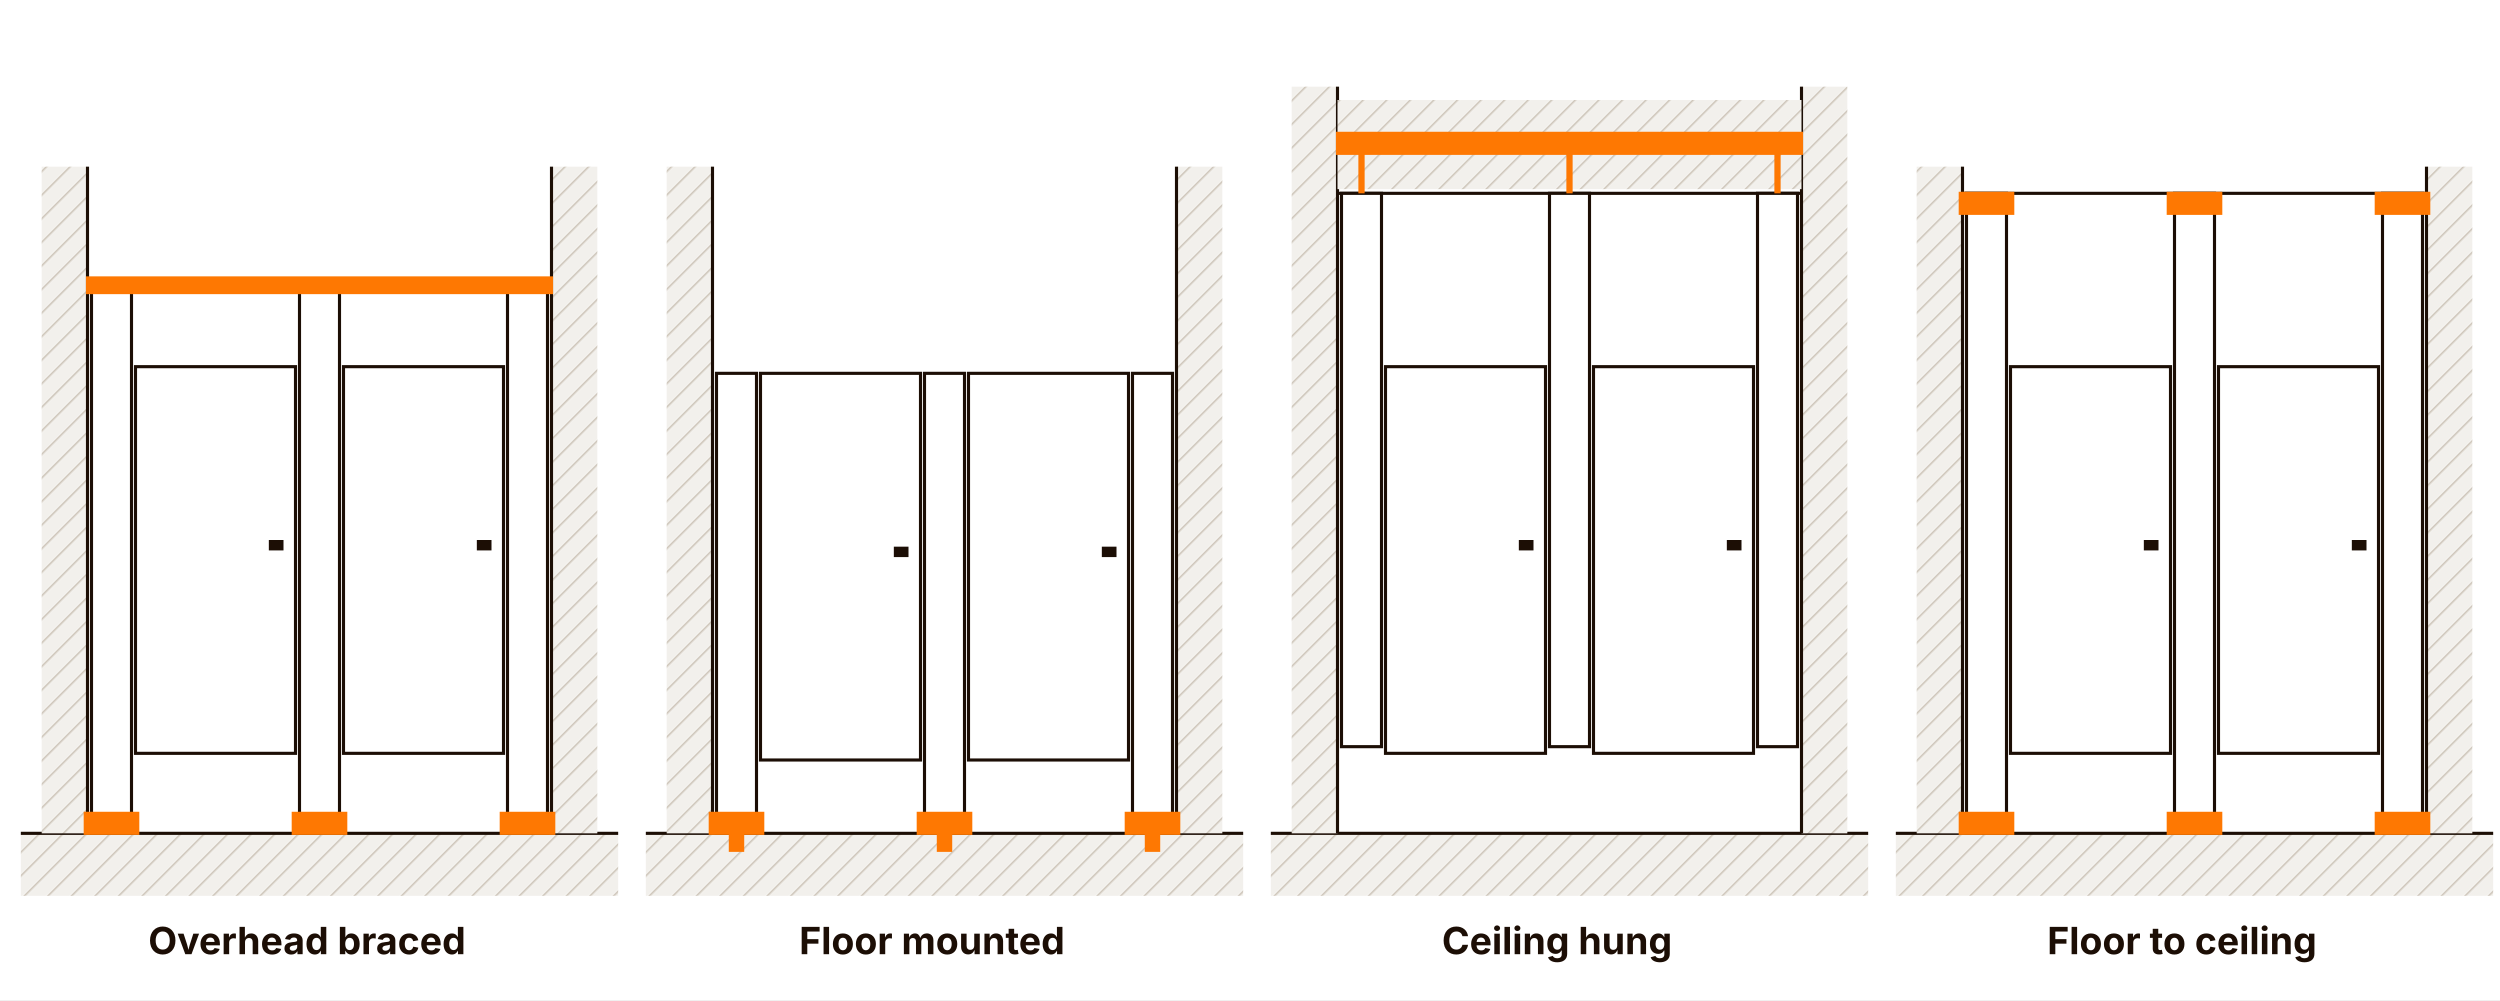
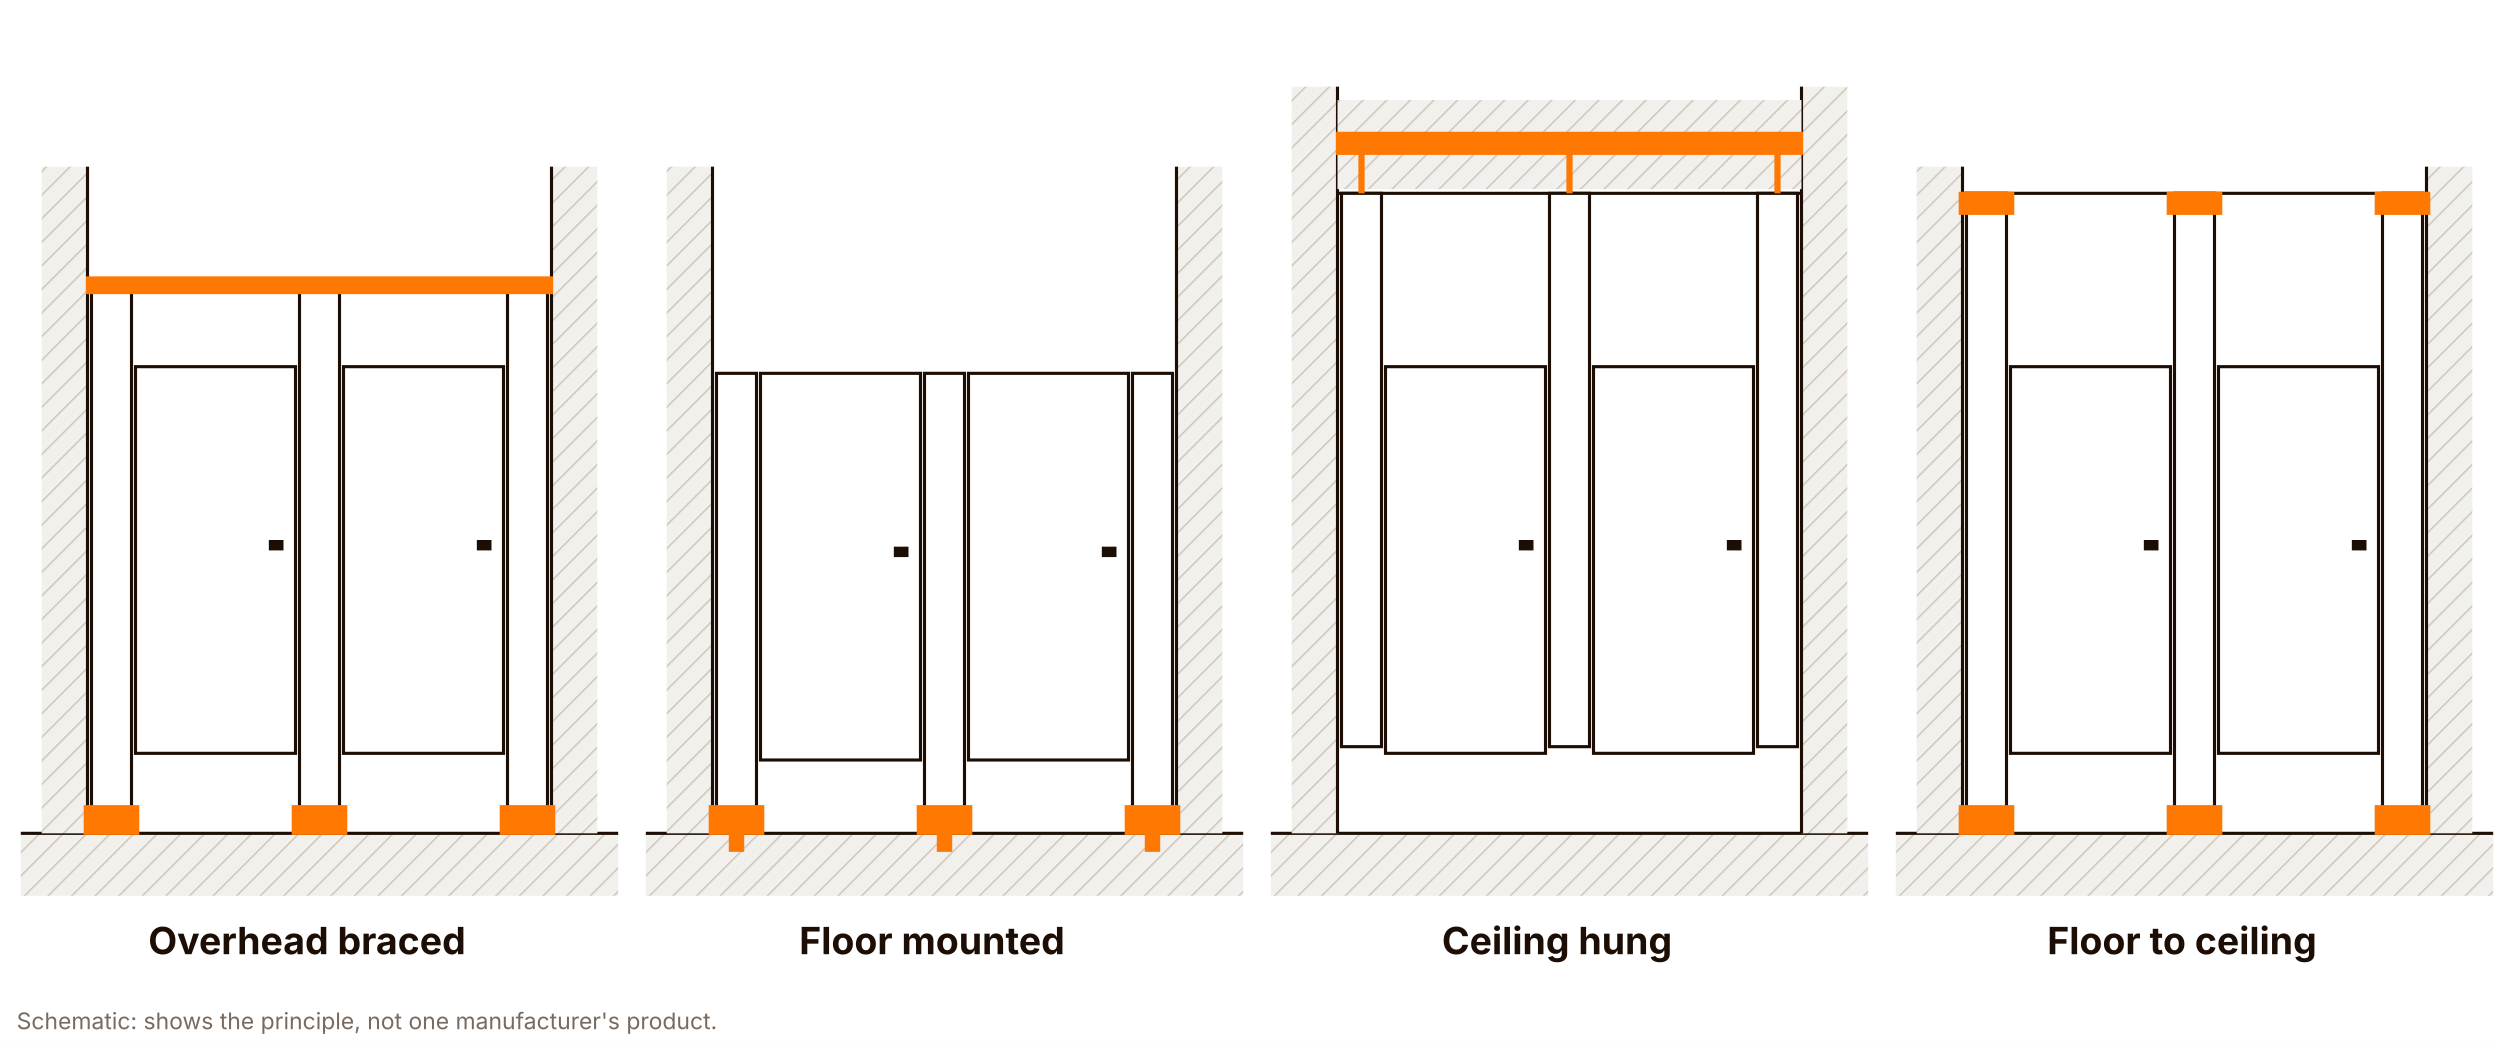
- <svg xmlns="http://www.w3.org/2000/svg" viewBox="0 0 1200 480" width="1200" height="480" role="img" aria-labelledby="t-mounting-styles-compare d-mounting-styles-compare" font-family="Inter, ui-sans-serif, system-ui, sans-serif">
+ <svg xmlns="http://www.w3.org/2000/svg" viewBox="0 0 1200 502" width="1200" height="502" role="img" aria-labelledby="t-mounting-styles-compare d-mounting-styles-compare" font-family="Inter, ui-sans-serif, system-ui, sans-serif">
  <defs>
    <pattern id="hatch-mounting-styles-compare" width="8" height="8" patternUnits="userSpaceOnUse" patternTransform="rotate(45)">
      <rect width="8" height="8" fill="#f2f0ec" />
      <line x1="0" y1="0" x2="0" y2="8" stroke="#cfc7bc" stroke-width="1.5" />
    </pattern>
    <marker id="tick-mounting-styles-compare" viewBox="0 0 10 10" refX="5" refY="5" markerWidth="8" markerHeight="8" orient="auto">
      <path d="M2 8 L8 2" stroke="#7a6a5e" stroke-width="1.5" />
    </marker>
  </defs>
-   <rect width="1200" height="480" fill="#ffffff" />
+   <rect width="1200" height="502" fill="#ffffff" />
  <g transform="translate(0 0)">
    <rect x="10" y="400" width="286.72" height="30" fill="url(#hatch-mounting-styles-compare)" stroke="none" stroke-width="1.5" />
    <line x1="10" y1="400" x2="296.72" y2="400" stroke="#1c0e05" stroke-width="1.5" />
    <rect x="20" y="80" width="22" height="320" fill="url(#hatch-mounting-styles-compare)" stroke="none" stroke-width="1.5" />
    <line x1="42" y1="80" x2="42" y2="400" stroke="#1c0e05" stroke-width="1.5" />
    <rect x="264.72" y="80" width="22" height="320" fill="url(#hatch-mounting-styles-compare)" stroke="none" stroke-width="1.5" />
    <line x1="264.72" y1="80" x2="264.72" y2="400" stroke="#1c0e05" stroke-width="1.5" />
    <rect x="43.92" y="134.4" width="19.2" height="265.6" fill="#ffffff" stroke="#1c0e05" stroke-width="1.5" />
    <rect x="143.76" y="134.4" width="19.2" height="265.6" fill="#ffffff" stroke="#1c0e05" stroke-width="1.5" />
    <rect x="243.6" y="134.4" width="19.2" height="265.6" fill="#ffffff" stroke="#1c0e05" stroke-width="1.5" />
    <rect x="65.04" y="176" width="76.8" height="185.6" fill="#ffffff" stroke="#1c0e05" stroke-width="1.5" />
    <rect x="129.04" y="259.2" width="7.04" height="5" fill="#1c0e05" stroke="none" stroke-width="1.5" />
    <rect x="164.88" y="176" width="76.8" height="185.6" fill="#ffffff" stroke="#1c0e05" stroke-width="1.5" />
    <rect x="228.88" y="259.2" width="7.04" height="5" fill="#1c0e05" stroke="none" stroke-width="1.5" />
    <rect x="42" y="133.4" width="222.72" height="7.04" fill="#fe7802" stroke="#fe7802" stroke-width="1.5" />
-     <rect x="40.92" y="390.4" width="25.2" height="9.6" fill="#fe7802" stroke="#fe7802" stroke-width="1.5" />
-     <rect x="140.76" y="390.4" width="25.2" height="9.6" fill="#fe7802" stroke="#fe7802" stroke-width="1.5" />
-     <rect x="240.6" y="390.4" width="25.2" height="9.6" fill="#fe7802" stroke="#fe7802" stroke-width="1.5" />
+     <rect x="40.92" y="387.2" width="25.2" height="12.8" fill="#fe7802" stroke="#fe7802" stroke-width="1.5" />
+     <rect x="140.76" y="387.2" width="25.2" height="12.8" fill="#fe7802" stroke="#fe7802" stroke-width="1.5" />
+     <rect x="240.6" y="387.2" width="25.2" height="12.8" fill="#fe7802" stroke="#fe7802" stroke-width="1.5" />
    <text x="147.36" y="458" font-size="18" font-weight="700" fill="#1c0e05" text-anchor="middle">Overhead braced</text>
  </g>
  <g transform="translate(300 0)">
    <rect x="10" y="400" width="286.72" height="30" fill="url(#hatch-mounting-styles-compare)" stroke="none" stroke-width="1.5" />
    <line x1="10" y1="400" x2="296.72" y2="400" stroke="#1c0e05" stroke-width="1.5" />
    <rect x="20" y="80" width="22" height="320" fill="url(#hatch-mounting-styles-compare)" stroke="none" stroke-width="1.5" />
    <line x1="42" y1="80" x2="42" y2="400" stroke="#1c0e05" stroke-width="1.5" />
    <rect x="264.72" y="80" width="22" height="320" fill="url(#hatch-mounting-styles-compare)" stroke="none" stroke-width="1.5" />
    <line x1="264.72" y1="80" x2="264.72" y2="400" stroke="#1c0e05" stroke-width="1.5" />
    <rect x="43.92" y="179.2" width="19.2" height="220.8" fill="#ffffff" stroke="#1c0e05" stroke-width="1.5" />
    <rect x="143.76" y="179.2" width="19.2" height="220.8" fill="#ffffff" stroke="#1c0e05" stroke-width="1.5" />
    <rect x="243.6" y="179.2" width="19.2" height="220.8" fill="#ffffff" stroke="#1c0e05" stroke-width="1.5" />
    <rect x="65.04" y="179.2" width="76.8" height="185.6" fill="#ffffff" stroke="#1c0e05" stroke-width="1.5" />
    <rect x="129.04" y="262.4" width="7.04" height="5" fill="#1c0e05" stroke="none" stroke-width="1.5" />
    <rect x="164.88" y="179.2" width="76.8" height="185.6" fill="#ffffff" stroke="#1c0e05" stroke-width="1.5" />
    <rect x="228.88" y="262.4" width="7.04" height="5" fill="#1c0e05" stroke="none" stroke-width="1.5" />
-     <rect x="40.92" y="390.4" width="25.2" height="9.6" fill="#fe7802" stroke="#fe7802" stroke-width="1.5" />
+     <rect x="40.92" y="387.2" width="25.2" height="12.8" fill="#fe7802" stroke="#fe7802" stroke-width="1.5" />
    <rect x="50.32" y="400" width="6.4" height="8.4" fill="#fe7802" stroke="#fe7802" stroke-width="1" />
-     <rect x="140.76" y="390.4" width="25.2" height="9.6" fill="#fe7802" stroke="#fe7802" stroke-width="1.5" />
+     <rect x="140.76" y="387.2" width="25.2" height="12.8" fill="#fe7802" stroke="#fe7802" stroke-width="1.5" />
    <rect x="150.16" y="400" width="6.4" height="8.4" fill="#fe7802" stroke="#fe7802" stroke-width="1" />
-     <rect x="240.6" y="390.4" width="25.2" height="9.6" fill="#fe7802" stroke="#fe7802" stroke-width="1.5" />
+     <rect x="240.6" y="387.2" width="25.2" height="12.8" fill="#fe7802" stroke="#fe7802" stroke-width="1.5" />
    <rect x="250" y="400" width="6.4" height="8.4" fill="#fe7802" stroke="#fe7802" stroke-width="1" />
    <text x="147.36" y="458" font-size="18" font-weight="700" fill="#1c0e05" text-anchor="middle">Floor mounted</text>
  </g>
  <g transform="translate(600 0)">
    <rect x="10" y="400" width="286.72" height="30" fill="url(#hatch-mounting-styles-compare)" stroke="none" stroke-width="1.5" />
    <line x1="10" y1="400" x2="296.72" y2="400" stroke="#1c0e05" stroke-width="1.5" />
    <rect x="20" y="41.6" width="22" height="358.4" fill="url(#hatch-mounting-styles-compare)" stroke="none" stroke-width="1.5" />
    <line x1="42" y1="41.6" x2="42" y2="400" stroke="#1c0e05" stroke-width="1.5" />
    <rect x="264.72" y="41.6" width="22" height="358.4" fill="url(#hatch-mounting-styles-compare)" stroke="none" stroke-width="1.5" />
    <line x1="264.72" y1="41.6" x2="264.72" y2="400" stroke="#1c0e05" stroke-width="1.5" />
    <line x1="42" y1="92.8" x2="264.72" y2="92.8" stroke="#1c0e05" stroke-width="1.5" />
    <rect x="42" y="48" width="222.72" height="42.8" fill="url(#hatch-mounting-styles-compare)" stroke="none" stroke-width="1.5" />
    <rect x="43.92" y="92.8" width="19.2" height="265.6" fill="#ffffff" stroke="#1c0e05" stroke-width="1.5" />
    <rect x="143.76" y="92.8" width="19.2" height="265.6" fill="#ffffff" stroke="#1c0e05" stroke-width="1.5" />
    <rect x="243.6" y="92.8" width="19.2" height="265.6" fill="#ffffff" stroke="#1c0e05" stroke-width="1.5" />
    <rect x="65.04" y="176" width="76.8" height="185.6" fill="#ffffff" stroke="#1c0e05" stroke-width="1.5" />
    <rect x="129.04" y="259.2" width="7.04" height="5" fill="#1c0e05" stroke="none" stroke-width="1.5" />
    <rect x="164.88" y="176" width="76.8" height="185.6" fill="#ffffff" stroke="#1c0e05" stroke-width="1.5" />
    <rect x="228.88" y="259.2" width="7.04" height="5" fill="#1c0e05" stroke="none" stroke-width="1.5" />
    <rect x="42" y="64" width="222.72" height="9.6" fill="#fe7802" stroke="#fe7802" stroke-width="1.5" />
    <line x1="53.52" y1="73.6" x2="53.52" y2="92.8" stroke="#fe7802" stroke-width="3" />
    <line x1="153.36" y1="73.6" x2="153.36" y2="92.8" stroke="#fe7802" stroke-width="3" />
    <line x1="253.2" y1="73.6" x2="253.2" y2="92.8" stroke="#fe7802" stroke-width="3" />
    <text x="147.36" y="458" font-size="18" font-weight="700" fill="#1c0e05" text-anchor="middle">Ceiling hung</text>
  </g>
  <g transform="translate(900 0)">
    <rect x="10" y="400" width="286.72" height="30" fill="url(#hatch-mounting-styles-compare)" stroke="none" stroke-width="1.5" />
    <line x1="10" y1="400" x2="296.72" y2="400" stroke="#1c0e05" stroke-width="1.5" />
    <rect x="20" y="80" width="22" height="320" fill="url(#hatch-mounting-styles-compare)" stroke="none" stroke-width="1.5" />
    <line x1="42" y1="80" x2="42" y2="400" stroke="#1c0e05" stroke-width="1.5" />
    <rect x="264.72" y="80" width="22" height="320" fill="url(#hatch-mounting-styles-compare)" stroke="none" stroke-width="1.5" />
    <line x1="264.72" y1="80" x2="264.72" y2="400" stroke="#1c0e05" stroke-width="1.5" />
    <line x1="42" y1="92.8" x2="264.72" y2="92.8" stroke="#1c0e05" stroke-width="1.5" />
    <rect x="43.92" y="92.8" width="19.2" height="307.2" fill="#ffffff" stroke="#1c0e05" stroke-width="1.5" />
    <rect x="143.76" y="92.8" width="19.2" height="307.2" fill="#ffffff" stroke="#1c0e05" stroke-width="1.5" />
    <rect x="243.6" y="92.8" width="19.2" height="307.2" fill="#ffffff" stroke="#1c0e05" stroke-width="1.5" />
    <rect x="65.04" y="176" width="76.8" height="185.6" fill="#ffffff" stroke="#1c0e05" stroke-width="1.5" />
    <rect x="129.04" y="259.2" width="7.04" height="5" fill="#1c0e05" stroke="none" stroke-width="1.5" />
    <rect x="164.88" y="176" width="76.8" height="185.6" fill="#ffffff" stroke="#1c0e05" stroke-width="1.5" />
    <rect x="228.88" y="259.2" width="7.04" height="5" fill="#1c0e05" stroke="none" stroke-width="1.5" />
-     <rect x="40.92" y="390.4" width="25.2" height="9.6" fill="#fe7802" stroke="#fe7802" stroke-width="1.5" />
-     <rect x="140.76" y="390.4" width="25.2" height="9.6" fill="#fe7802" stroke="#fe7802" stroke-width="1.5" />
-     <rect x="240.6" y="390.4" width="25.2" height="9.6" fill="#fe7802" stroke="#fe7802" stroke-width="1.5" />
+     <rect x="40.92" y="387.2" width="25.2" height="12.8" fill="#fe7802" stroke="#fe7802" stroke-width="1.5" />
+     <rect x="140.76" y="387.2" width="25.2" height="12.8" fill="#fe7802" stroke="#fe7802" stroke-width="1.5" />
+     <rect x="240.6" y="387.2" width="25.2" height="12.8" fill="#fe7802" stroke="#fe7802" stroke-width="1.5" />
    <rect x="40.92" y="92.8" width="25.2" height="9.6" fill="#fe7802" stroke="#fe7802" stroke-width="1.5" />
    <rect x="140.76" y="92.8" width="25.2" height="9.6" fill="#fe7802" stroke="#fe7802" stroke-width="1.5" />
    <rect x="240.6" y="92.8" width="25.2" height="9.6" fill="#fe7802" stroke="#fe7802" stroke-width="1.5" />
    <text x="147.36" y="458" font-size="18" font-weight="700" fill="#1c0e05" text-anchor="middle">Floor to ceiling</text>
  </g>
+   <text x="8" y="494" font-size="11" fill="#7a6a5e">Schematic: shows the principle, not one manufacturer's product.</text>
</svg>
